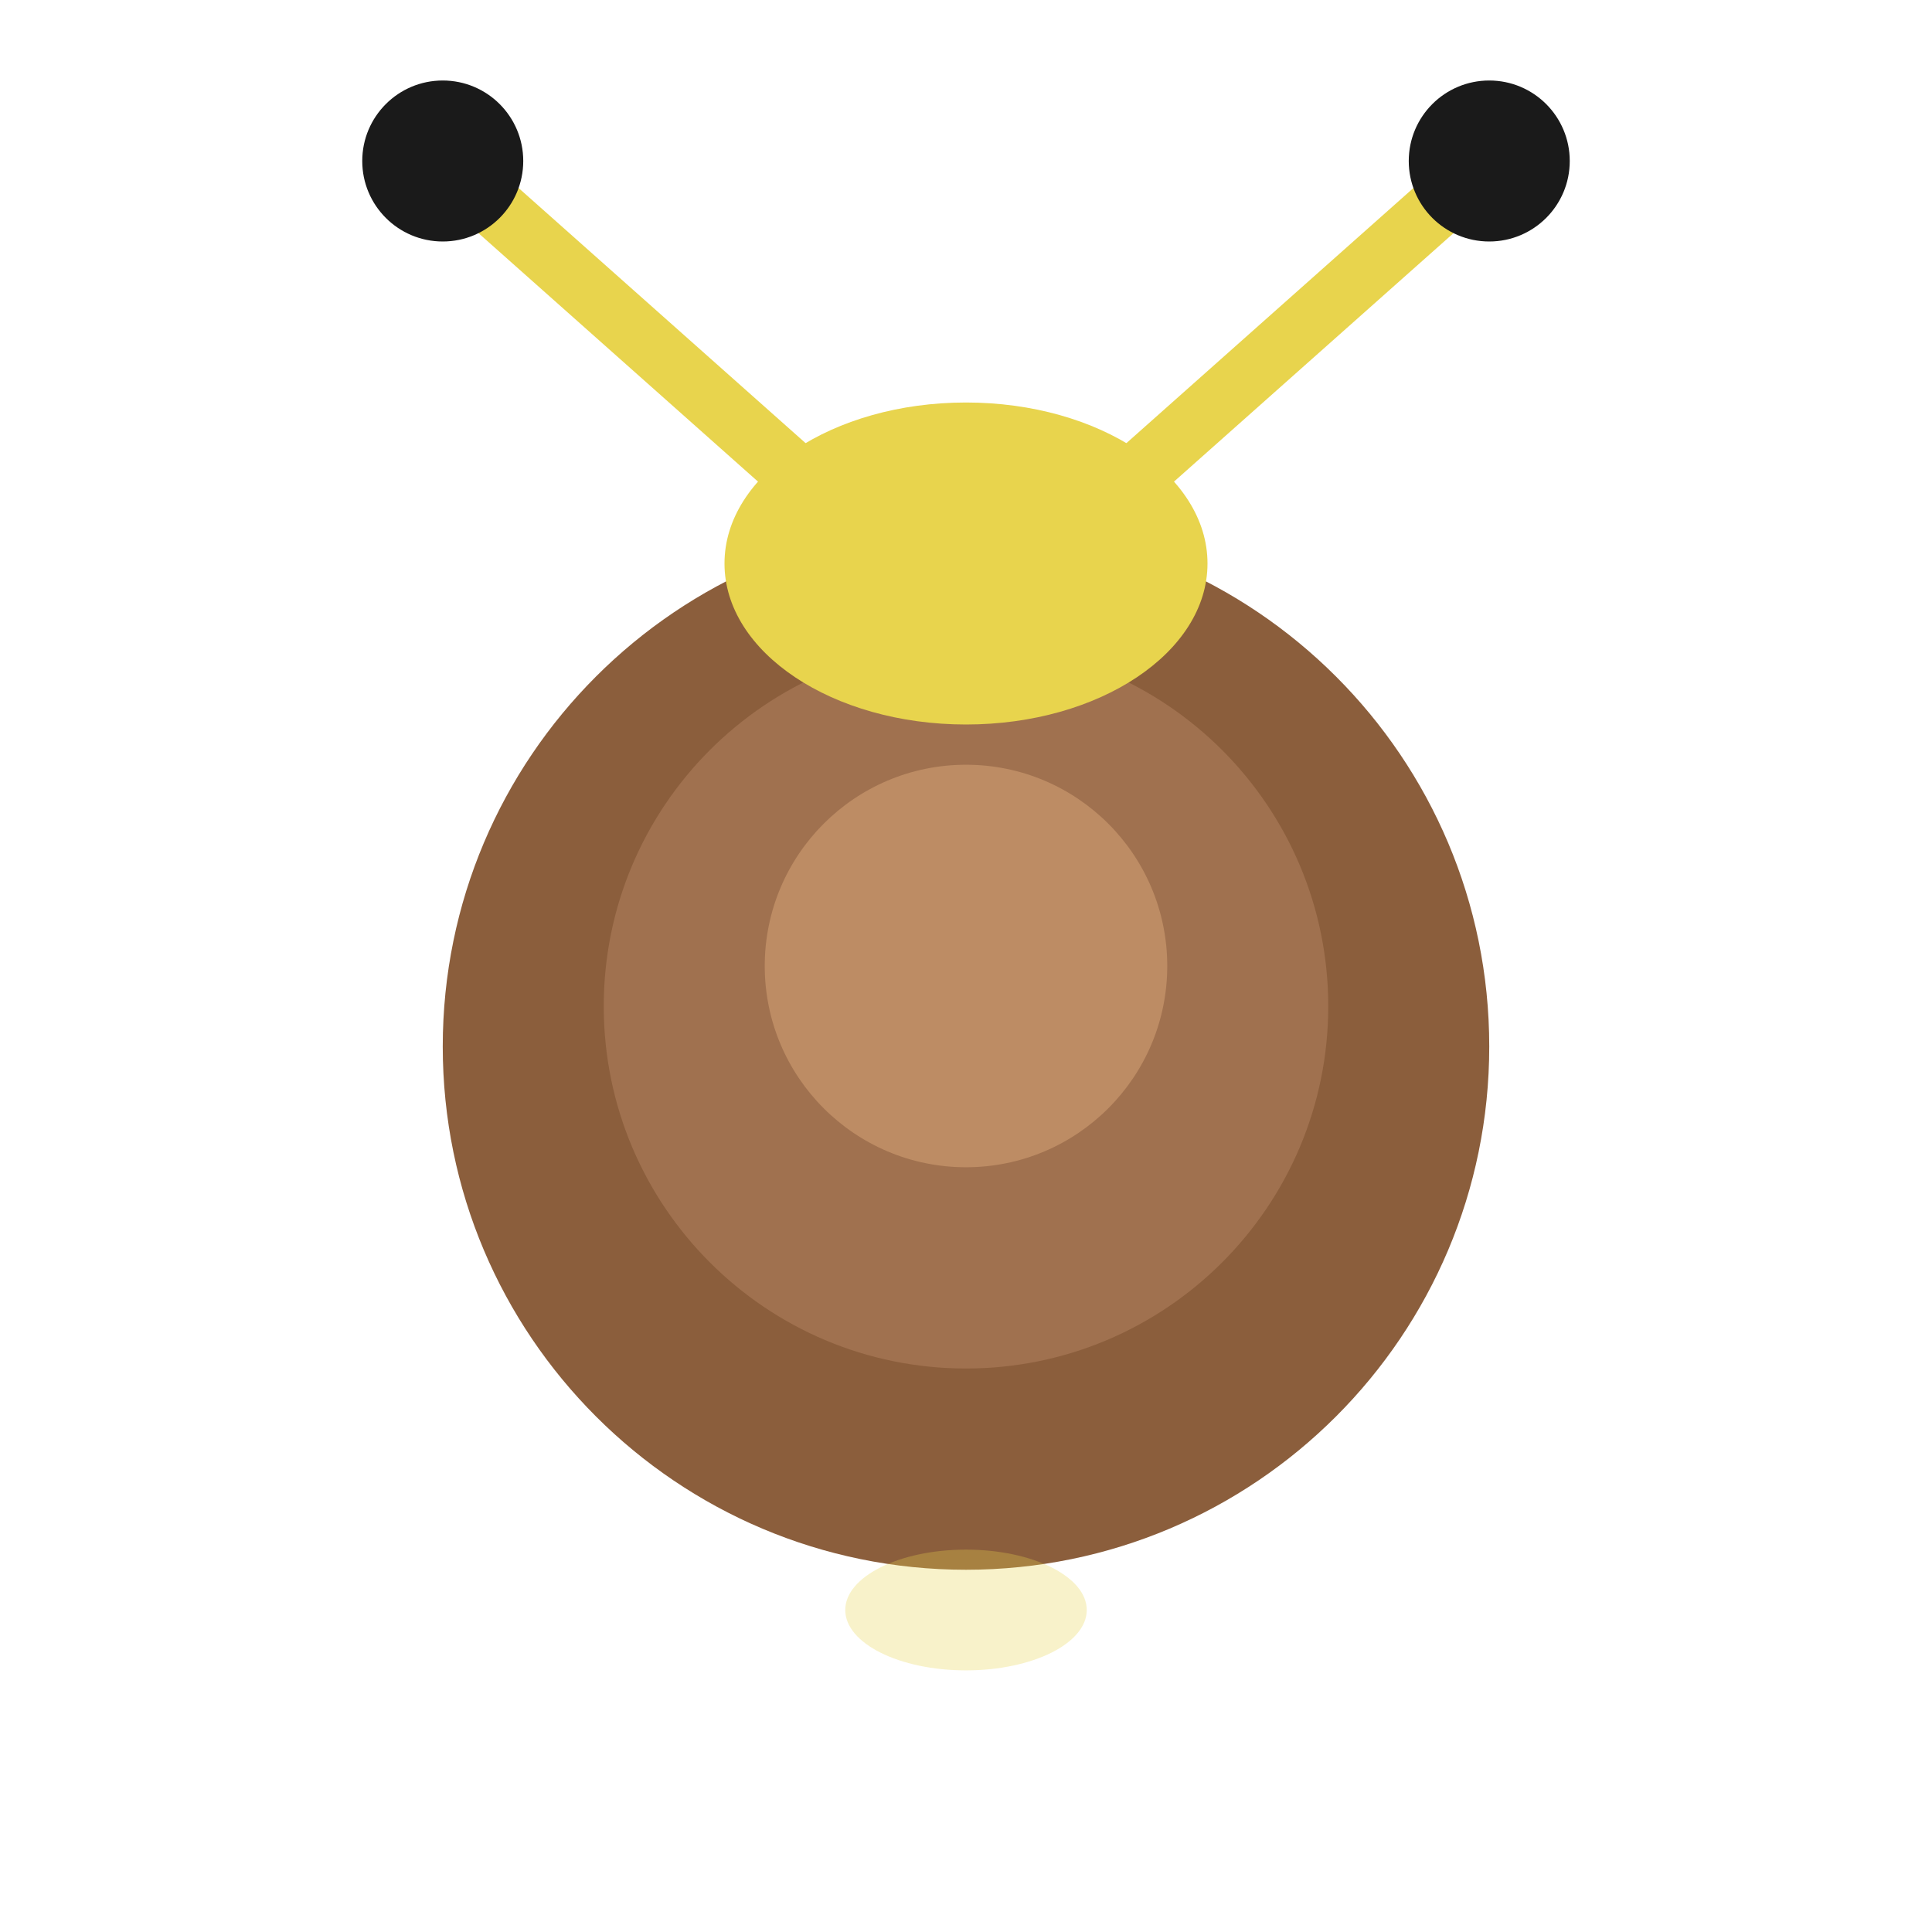
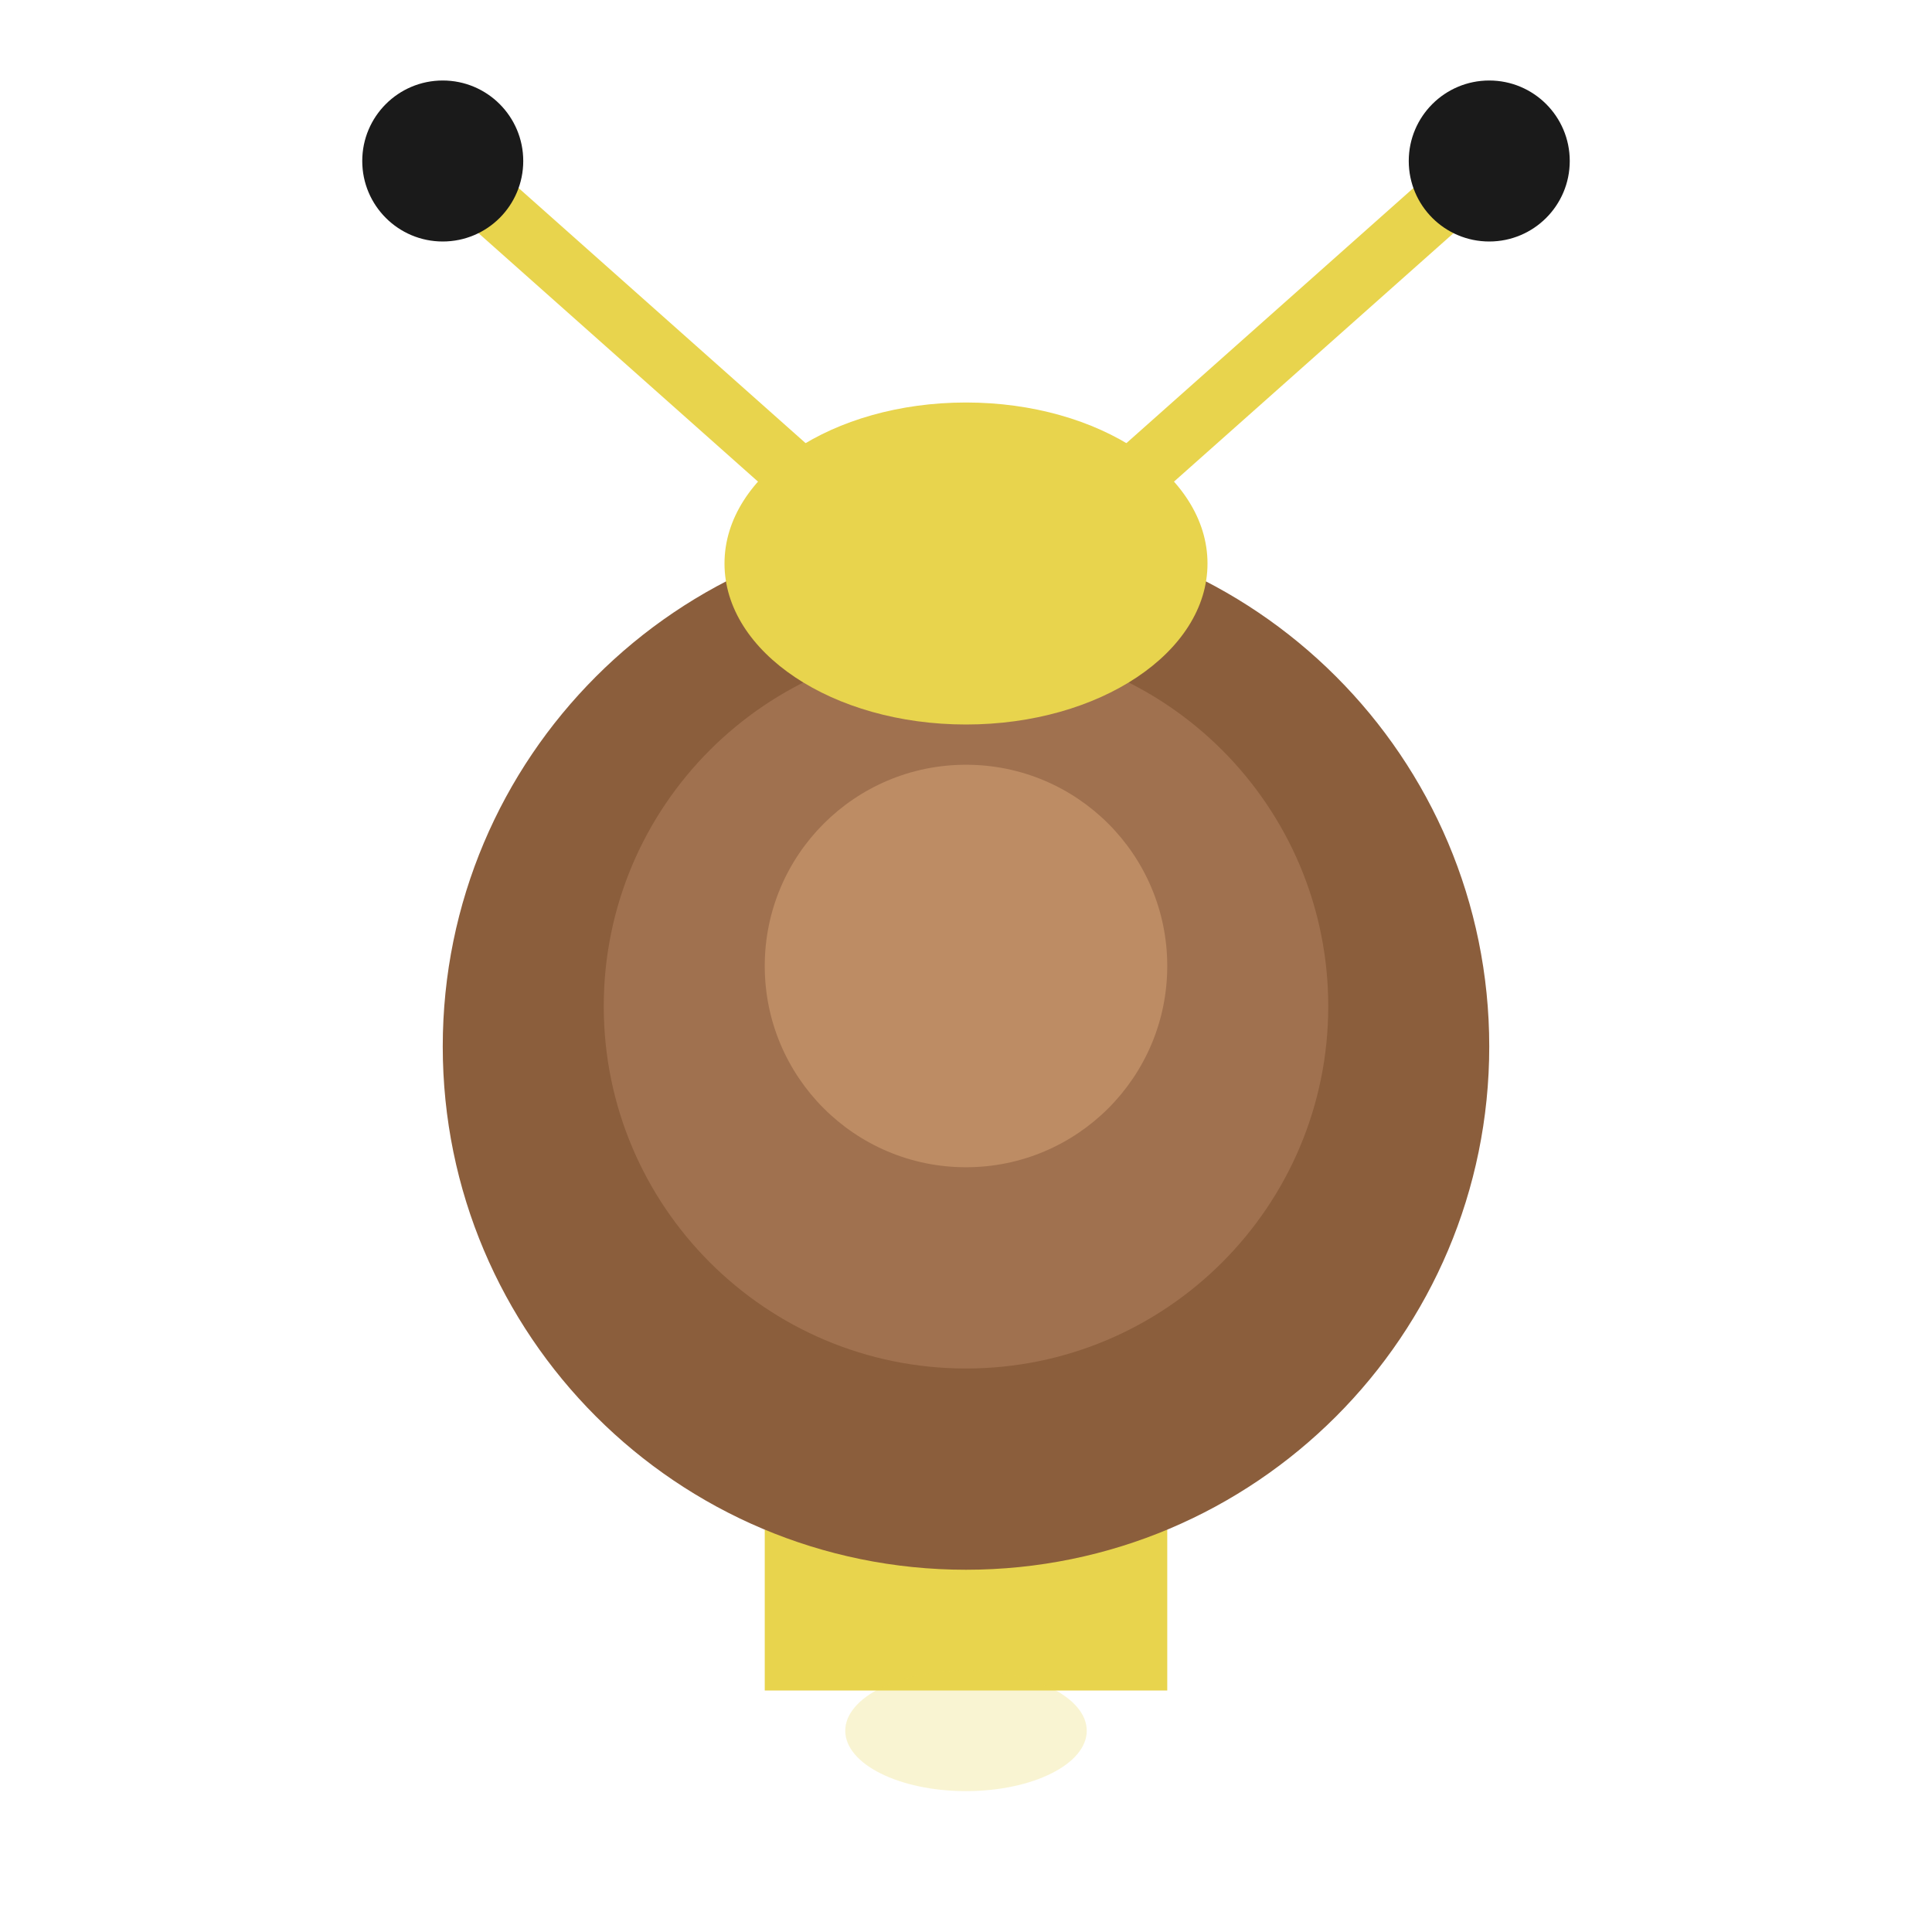
<svg xmlns="http://www.w3.org/2000/svg" viewBox="0 0 48 48" width="48" height="48">
+   <path d="M 19 38 L 29 38 L 29 42 L 19 42 Z" fill="#E8D44D" />
  <circle cx="24" cy="26" r="13" fill="#8B5E3C" />
  <circle cx="24" cy="25" r="9" fill="#A0714F" />
  <circle cx="24" cy="24" r="5" fill="#BD8C64" />
  <ellipse cx="24" cy="14" rx="6" ry="4" fill="#E8D44D" />
-   <ellipse cx="24" cy="40" rx="3" ry="1.5" fill="#E8D44D" opacity="0.3" />
-   <line x1="20" y1="12" x2="11.0" y2="4.0" stroke="#E8D44D" stroke-width="1.5" stroke-linecap="round" />
-   <circle cx="11.0" cy="4.0" r="2.0" fill="#1a1a1a" />
-   <line x1="28" y1="12" x2="37.0" y2="4.0" stroke="#E8D44D" stroke-width="1.5" stroke-linecap="round" />
-   <circle cx="37.0" cy="4.0" r="2.0" fill="#1a1a1a" />
+   <ellipse cx="24" cy="43" rx="3" ry="1.5" fill="#E8D44D" opacity="0.25" />
+   <line x1="20" y1="12" x2="11.0" y2="4" stroke="#E8D44D" stroke-width="1.5" stroke-linecap="round" />
+   <circle cx="11.0" cy="4" r="2.0" fill="#1a1a1a" />
+   <line x1="28" y1="12" x2="37.0" y2="4" stroke="#E8D44D" stroke-width="1.5" stroke-linecap="round" />
+   <circle cx="37.0" cy="4" r="2.0" fill="#1a1a1a" />
</svg>
